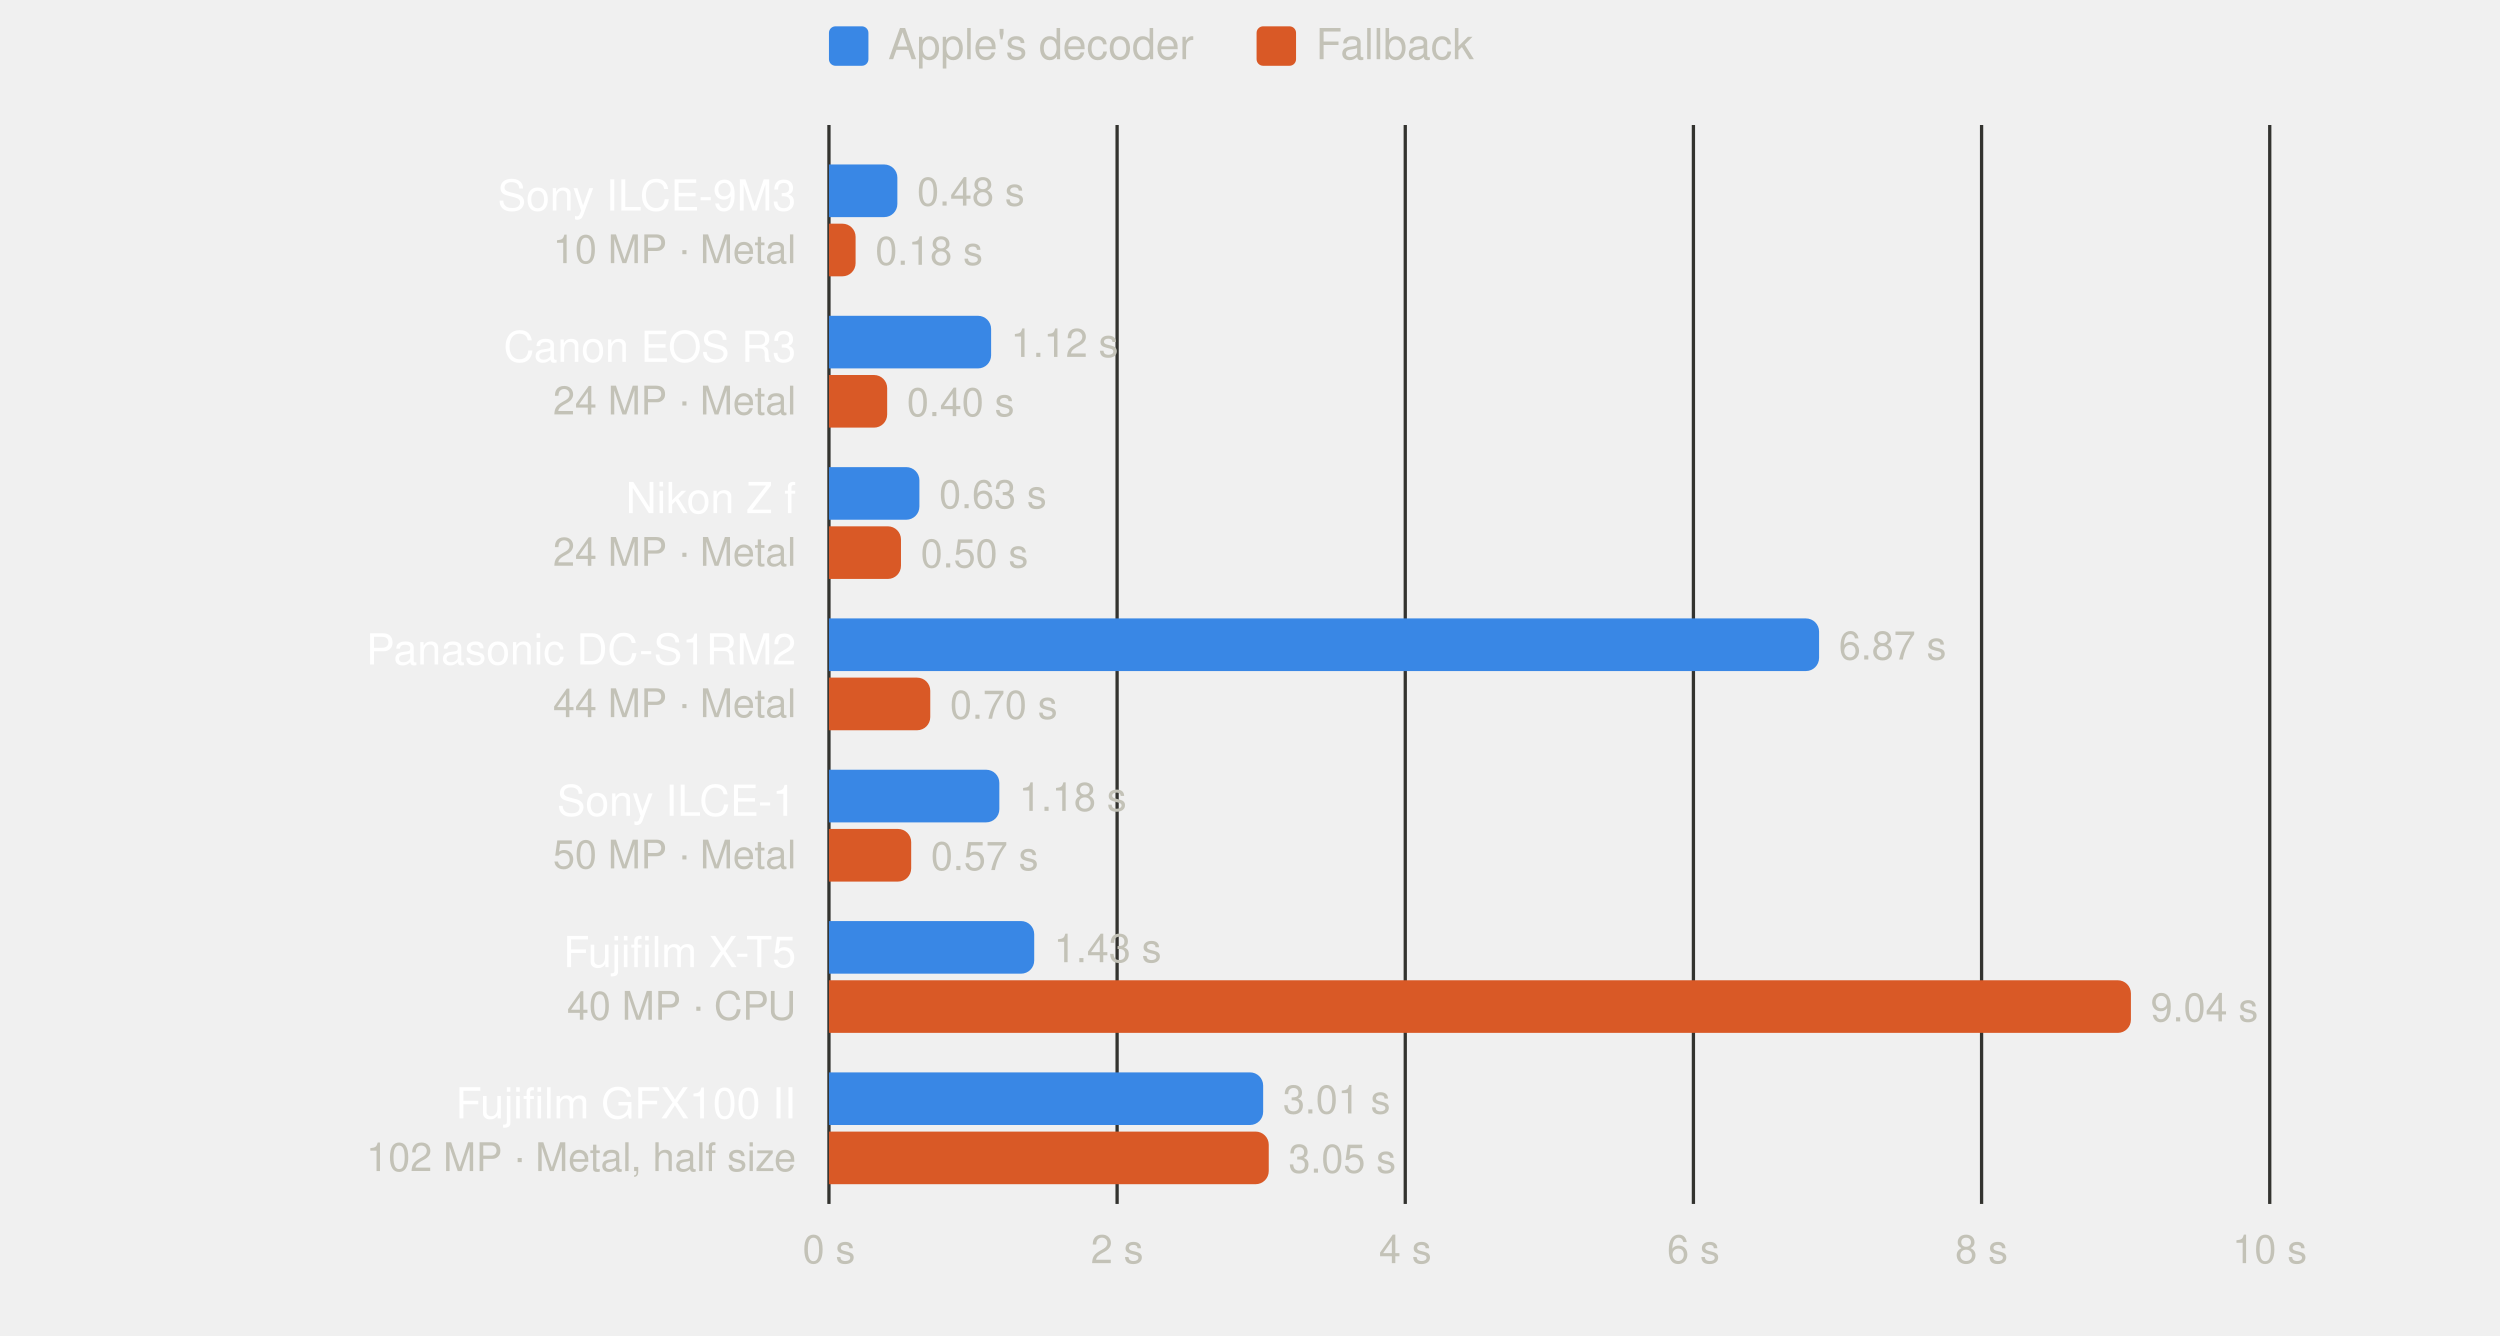
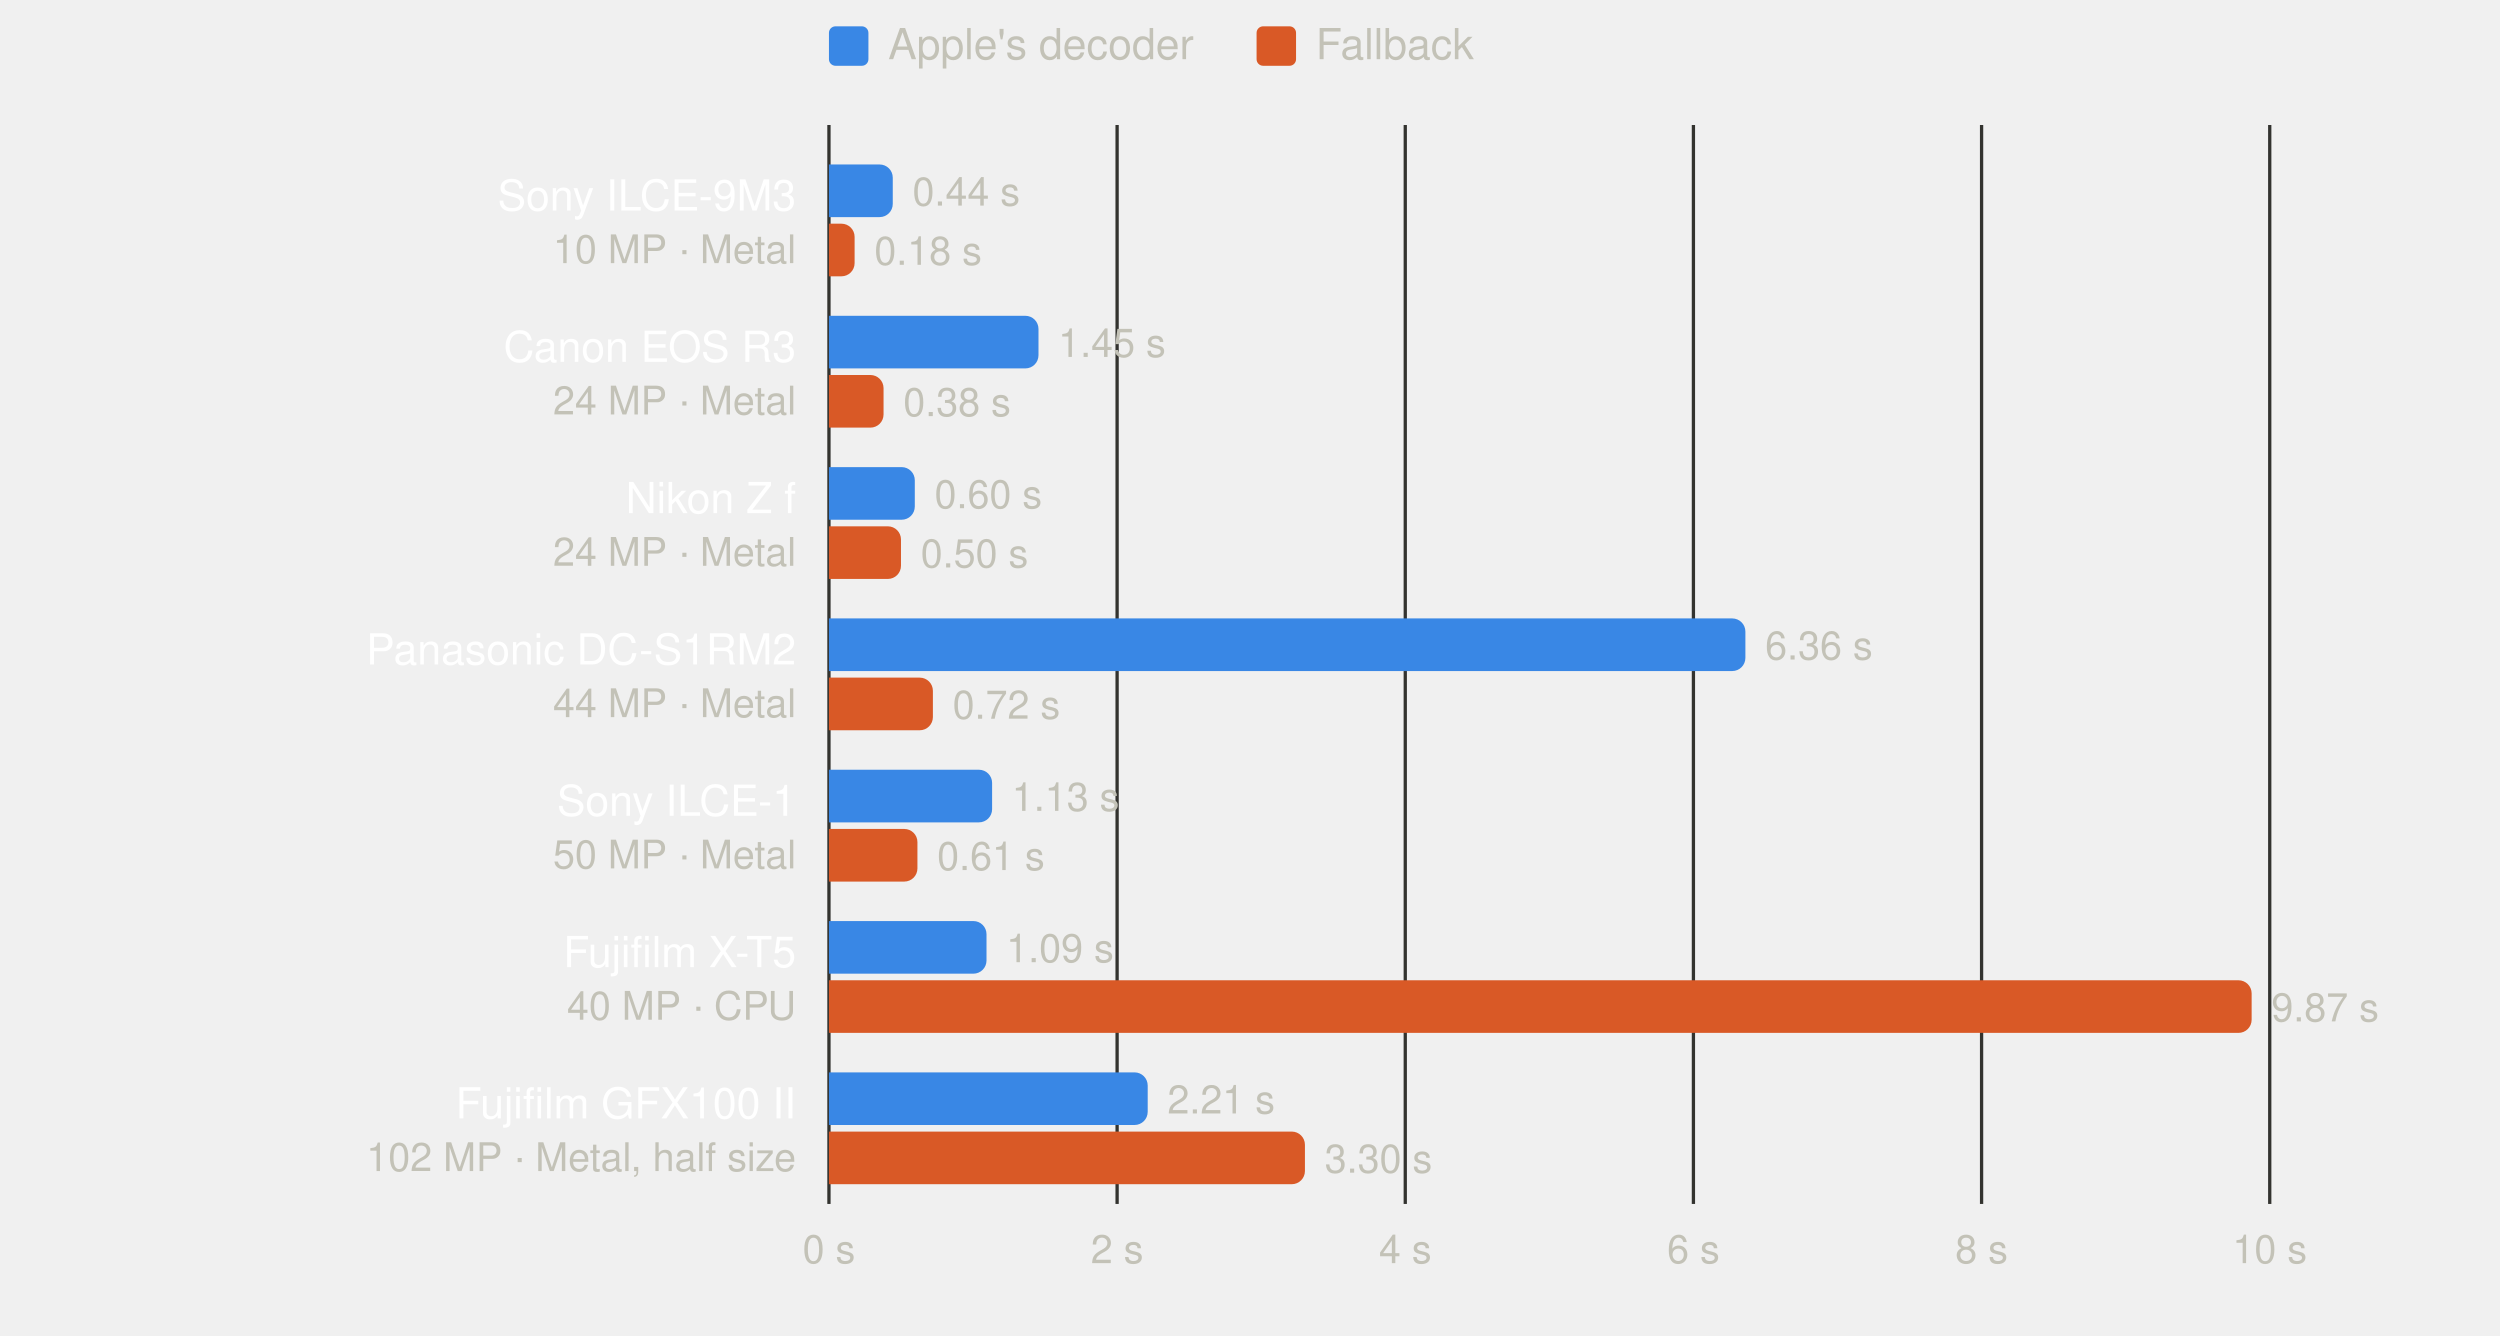
<svg xmlns="http://www.w3.org/2000/svg" viewBox="0 0 760 406" width="760" height="406" role="img" aria-label="Seconds from file to full-resolution image, per decoder" font-family="-apple-system, BlinkMacSystemFont, 'Segoe UI', Helvetica, Arial, sans-serif" font-size="13">
  <rect x="252" y="8" width="12" height="12" rx="2" fill="#3987e5" />
  <text x="270.0" y="18.0" text-anchor="start" fill="#c3c2b7" font-weight="400" font-size="13">Apple's decoder</text>
  <rect x="382.0" y="8" width="12" height="12" rx="2" fill="#d95926" />
  <text x="400.0" y="18.0" text-anchor="start" fill="#c3c2b7" font-weight="400" font-size="13">Fallback</text>
  <line x1="252.0" y1="38.0" x2="252.0" y2="366.0" stroke="#33332f" stroke-width="1" />
  <text x="252.0" y="384.0" text-anchor="middle" fill="#c3c2b7" font-weight="400" font-size="12">0 s</text>
  <line x1="339.6" y1="38.0" x2="339.6" y2="366.0" stroke="#33332f" stroke-width="1" />
  <text x="339.6" y="384.0" text-anchor="middle" fill="#c3c2b7" font-weight="400" font-size="12">2 s</text>
  <line x1="427.2" y1="38.0" x2="427.2" y2="366.0" stroke="#33332f" stroke-width="1" />
  <text x="427.2" y="384.0" text-anchor="middle" fill="#c3c2b7" font-weight="400" font-size="12">4 s</text>
  <line x1="514.8" y1="38.0" x2="514.8" y2="366.0" stroke="#33332f" stroke-width="1" />
  <text x="514.8" y="384.0" text-anchor="middle" fill="#c3c2b7" font-weight="400" font-size="12">6 s</text>
  <line x1="602.4" y1="38.0" x2="602.4" y2="366.0" stroke="#33332f" stroke-width="1" />
  <text x="602.4" y="384.0" text-anchor="middle" fill="#c3c2b7" font-weight="400" font-size="12">8 s</text>
  <line x1="690.0" y1="38.0" x2="690.0" y2="366.0" stroke="#33332f" stroke-width="1" />
  <text x="690.0" y="384.0" text-anchor="middle" fill="#c3c2b7" font-weight="400" font-size="12">10 s</text>
  <text x="242.0" y="64.0" text-anchor="end" fill="#ffffff" font-weight="400" font-size="13">Sony ILCE-9M3</text>
  <text x="242.0" y="80.0" text-anchor="end" fill="#c3c2b7" font-weight="400" font-size="12">10 MP · Metal</text>
-   <path d="M252.0,50.0 h16.8 a4,4 0 0 1 4,4 v8.0 a4,4 0 0 1 -4,4 h-16.8 z" fill="#3987e5" fill-opacity="1.0" />
-   <text x="278.8" y="62.5" text-anchor="start" fill="#c3c2b7" font-weight="400" font-size="12">0.48 s</text>
-   <path d="M252.0,68.0 h4.1 a4,4 0 0 1 4,4 v8.0 a4,4 0 0 1 -4,4 h-4.1 z" fill="#d95926" fill-opacity="1.0" />
-   <text x="266.1" y="80.5" text-anchor="start" fill="#c3c2b7" font-weight="400" font-size="12">0.18 s</text>
+   <path d="M252.0,50.0 h15.4 a4,4 0 0 1 4,4 v8.0 a4,4 0 0 1 -4,4 h-15.4 z" fill="#3987e5" fill-opacity="1.0" />
+   <text x="277.4" y="62.5" text-anchor="start" fill="#c3c2b7" font-weight="400" font-size="12">0.44 s</text>
+   <path d="M252.0,68.0 h3.8 a4,4 0 0 1 4,4 v8.0 a4,4 0 0 1 -4,4 h-3.8 z" fill="#d95926" fill-opacity="1.0" />
+   <text x="265.8" y="80.5" text-anchor="start" fill="#c3c2b7" font-weight="400" font-size="12">0.18 s</text>
  <text x="242.0" y="110.0" text-anchor="end" fill="#ffffff" font-weight="400" font-size="13">Canon EOS R3</text>
  <text x="242.0" y="126.0" text-anchor="end" fill="#c3c2b7" font-weight="400" font-size="12">24 MP · Metal</text>
-   <path d="M252.0,96.0 h45.3 a4,4 0 0 1 4,4 v8.0 a4,4 0 0 1 -4,4 h-45.3 z" fill="#3987e5" fill-opacity="1.0" />
-   <text x="307.3" y="108.5" text-anchor="start" fill="#c3c2b7" font-weight="400" font-size="12">1.12 s</text>
-   <path d="M252.0,114.0 h13.7 a4,4 0 0 1 4,4 v8.0 a4,4 0 0 1 -4,4 h-13.7 z" fill="#d95926" fill-opacity="1.0" />
-   <text x="275.7" y="126.5" text-anchor="start" fill="#c3c2b7" font-weight="400" font-size="12">0.40 s</text>
+   <path d="M252.0,96.0 h59.7 a4,4 0 0 1 4,4 v8.0 a4,4 0 0 1 -4,4 h-59.7 z" fill="#3987e5" fill-opacity="1.0" />
+   <text x="321.7" y="108.5" text-anchor="start" fill="#c3c2b7" font-weight="400" font-size="12">1.45 s</text>
+   <path d="M252.0,114.0 h12.6 a4,4 0 0 1 4,4 v8.0 a4,4 0 0 1 -4,4 h-12.6 z" fill="#d95926" fill-opacity="1.0" />
+   <text x="274.6" y="126.5" text-anchor="start" fill="#c3c2b7" font-weight="400" font-size="12">0.38 s</text>
  <text x="242.0" y="156.0" text-anchor="end" fill="#ffffff" font-weight="400" font-size="13">Nikon Z f</text>
  <text x="242.0" y="172.0" text-anchor="end" fill="#c3c2b7" font-weight="400" font-size="12">24 MP · Metal</text>
-   <path d="M252.0,142.0 h23.5 a4,4 0 0 1 4,4 v8.0 a4,4 0 0 1 -4,4 h-23.5 z" fill="#3987e5" fill-opacity="1.0" />
-   <text x="285.5" y="154.5" text-anchor="start" fill="#c3c2b7" font-weight="400" font-size="12">0.63 s</text>
+   <path d="M252.0,142.0 h22.1 a4,4 0 0 1 4,4 v8.0 a4,4 0 0 1 -4,4 h-22.1 z" fill="#3987e5" fill-opacity="1.0" />
+   <text x="284.1" y="154.5" text-anchor="start" fill="#c3c2b7" font-weight="400" font-size="12">0.60 s</text>
  <path d="M252.0,160.0 h17.9 a4,4 0 0 1 4,4 v8.0 a4,4 0 0 1 -4,4 h-17.9 z" fill="#d95926" fill-opacity="1.0" />
  <text x="279.9" y="172.5" text-anchor="start" fill="#c3c2b7" font-weight="400" font-size="12">0.50 s</text>
  <text x="242.0" y="202.0" text-anchor="end" fill="#ffffff" font-weight="400" font-size="13">Panasonic DC-S1RM2</text>
  <text x="242.0" y="218.0" text-anchor="end" fill="#c3c2b7" font-weight="400" font-size="12">44 MP · Metal</text>
-   <path d="M252.0,188.0 h297.0 a4,4 0 0 1 4,4 v8.0 a4,4 0 0 1 -4,4 h-297.0 z" fill="#3987e5" fill-opacity="1.0" />
-   <text x="559.0" y="200.5" text-anchor="start" fill="#c3c2b7" font-weight="400" font-size="12">6.87 s</text>
-   <path d="M252.0,206.0 h26.8 a4,4 0 0 1 4,4 v8.0 a4,4 0 0 1 -4,4 h-26.8 z" fill="#d95926" fill-opacity="1.0" />
-   <text x="288.8" y="218.5" text-anchor="start" fill="#c3c2b7" font-weight="400" font-size="12">0.70 s</text>
+   <path d="M252.0,188.0 h274.6 a4,4 0 0 1 4,4 v8.0 a4,4 0 0 1 -4,4 h-274.6 z" fill="#3987e5" fill-opacity="1.0" />
+   <text x="536.6" y="200.5" text-anchor="start" fill="#c3c2b7" font-weight="400" font-size="12">6.36 s</text>
+   <path d="M252.0,206.0 h27.6 a4,4 0 0 1 4,4 v8.0 a4,4 0 0 1 -4,4 h-27.6 z" fill="#d95926" fill-opacity="1.0" />
+   <text x="289.6" y="218.5" text-anchor="start" fill="#c3c2b7" font-weight="400" font-size="12">0.72 s</text>
  <text x="242.0" y="248.0" text-anchor="end" fill="#ffffff" font-weight="400" font-size="13">Sony ILCE-1</text>
  <text x="242.0" y="264.0" text-anchor="end" fill="#c3c2b7" font-weight="400" font-size="12">50 MP · Metal</text>
-   <path d="M252.0,234.0 h47.8 a4,4 0 0 1 4,4 v8.0 a4,4 0 0 1 -4,4 h-47.8 z" fill="#3987e5" fill-opacity="1.0" />
-   <text x="309.8" y="246.5" text-anchor="start" fill="#c3c2b7" font-weight="400" font-size="12">1.18 s</text>
-   <path d="M252.0,252.0 h21.0 a4,4 0 0 1 4,4 v8.0 a4,4 0 0 1 -4,4 h-21.0 z" fill="#d95926" fill-opacity="1.0" />
-   <text x="283.0" y="264.5" text-anchor="start" fill="#c3c2b7" font-weight="400" font-size="12">0.57 s</text>
+   <path d="M252.0,234.0 h45.6 a4,4 0 0 1 4,4 v8.0 a4,4 0 0 1 -4,4 h-45.6 z" fill="#3987e5" fill-opacity="1.0" />
+   <text x="307.6" y="246.5" text-anchor="start" fill="#c3c2b7" font-weight="400" font-size="12">1.13 s</text>
+   <path d="M252.0,252.0 h22.9 a4,4 0 0 1 4,4 v8.0 a4,4 0 0 1 -4,4 h-22.9 z" fill="#d95926" fill-opacity="1.0" />
+   <text x="284.9" y="264.5" text-anchor="start" fill="#c3c2b7" font-weight="400" font-size="12">0.61 s</text>
  <text x="242.0" y="294.0" text-anchor="end" fill="#ffffff" font-weight="400" font-size="13">Fujifilm X-T5</text>
  <text x="242.0" y="310.0" text-anchor="end" fill="#c3c2b7" font-weight="400" font-size="12">40 MP · CPU</text>
-   <path d="M252.0,280.0 h58.4 a4,4 0 0 1 4,4 v8.0 a4,4 0 0 1 -4,4 h-58.4 z" fill="#3987e5" fill-opacity="1.0" />
-   <text x="320.4" y="292.5" text-anchor="start" fill="#c3c2b7" font-weight="400" font-size="12">1.43 s</text>
-   <path d="M252.0,298.0 h391.8 a4,4 0 0 1 4,4 v8.0 a4,4 0 0 1 -4,4 h-391.8 z" fill="#d95926" fill-opacity="1.0" />
-   <text x="653.8" y="310.5" text-anchor="start" fill="#c3c2b7" font-weight="400" font-size="12">9.04 s</text>
+   <path d="M252.0,280.0 h43.9 a4,4 0 0 1 4,4 v8.0 a4,4 0 0 1 -4,4 h-43.9 z" fill="#3987e5" fill-opacity="1.0" />
+   <text x="305.9" y="292.5" text-anchor="start" fill="#c3c2b7" font-weight="400" font-size="12">1.09 s</text>
+   <path d="M252.0,298.0 h428.5 a4,4 0 0 1 4,4 v8.0 a4,4 0 0 1 -4,4 h-428.5 z" fill="#d95926" fill-opacity="1.0" />
+   <text x="690.5" y="310.5" text-anchor="start" fill="#c3c2b7" font-weight="400" font-size="12">9.87 s</text>
  <text x="242.0" y="340.0" text-anchor="end" fill="#ffffff" font-weight="400" font-size="13">Fujifilm GFX100 II</text>
  <text x="242.0" y="356.0" text-anchor="end" fill="#c3c2b7" font-weight="400" font-size="12">102 MP · Metal, half size</text>
-   <path d="M252.0,326.0 h128.0 a4,4 0 0 1 4,4 v8.0 a4,4 0 0 1 -4,4 h-128.0 z" fill="#3987e5" fill-opacity="1.0" />
-   <text x="390.0" y="338.5" text-anchor="start" fill="#c3c2b7" font-weight="400" font-size="12">3.01 s</text>
-   <path d="M252.0,344.0 h129.7 a4,4 0 0 1 4,4 v8.0 a4,4 0 0 1 -4,4 h-129.7 z" fill="#d95926" fill-opacity="1.0" />
-   <text x="391.7" y="356.5" text-anchor="start" fill="#c3c2b7" font-weight="400" font-size="12">3.05 s</text>
+   <path d="M252.0,326.0 h92.9 a4,4 0 0 1 4,4 v8.0 a4,4 0 0 1 -4,4 h-92.9 z" fill="#3987e5" fill-opacity="1.0" />
+   <text x="354.9" y="338.5" text-anchor="start" fill="#c3c2b7" font-weight="400" font-size="12">2.21 s</text>
+   <path d="M252.0,344.0 h140.7 a4,4 0 0 1 4,4 v8.0 a4,4 0 0 1 -4,4 h-140.7 z" fill="#d95926" fill-opacity="1.0" />
+   <text x="402.7" y="356.5" text-anchor="start" fill="#c3c2b7" font-weight="400" font-size="12">3.30 s</text>
</svg>
